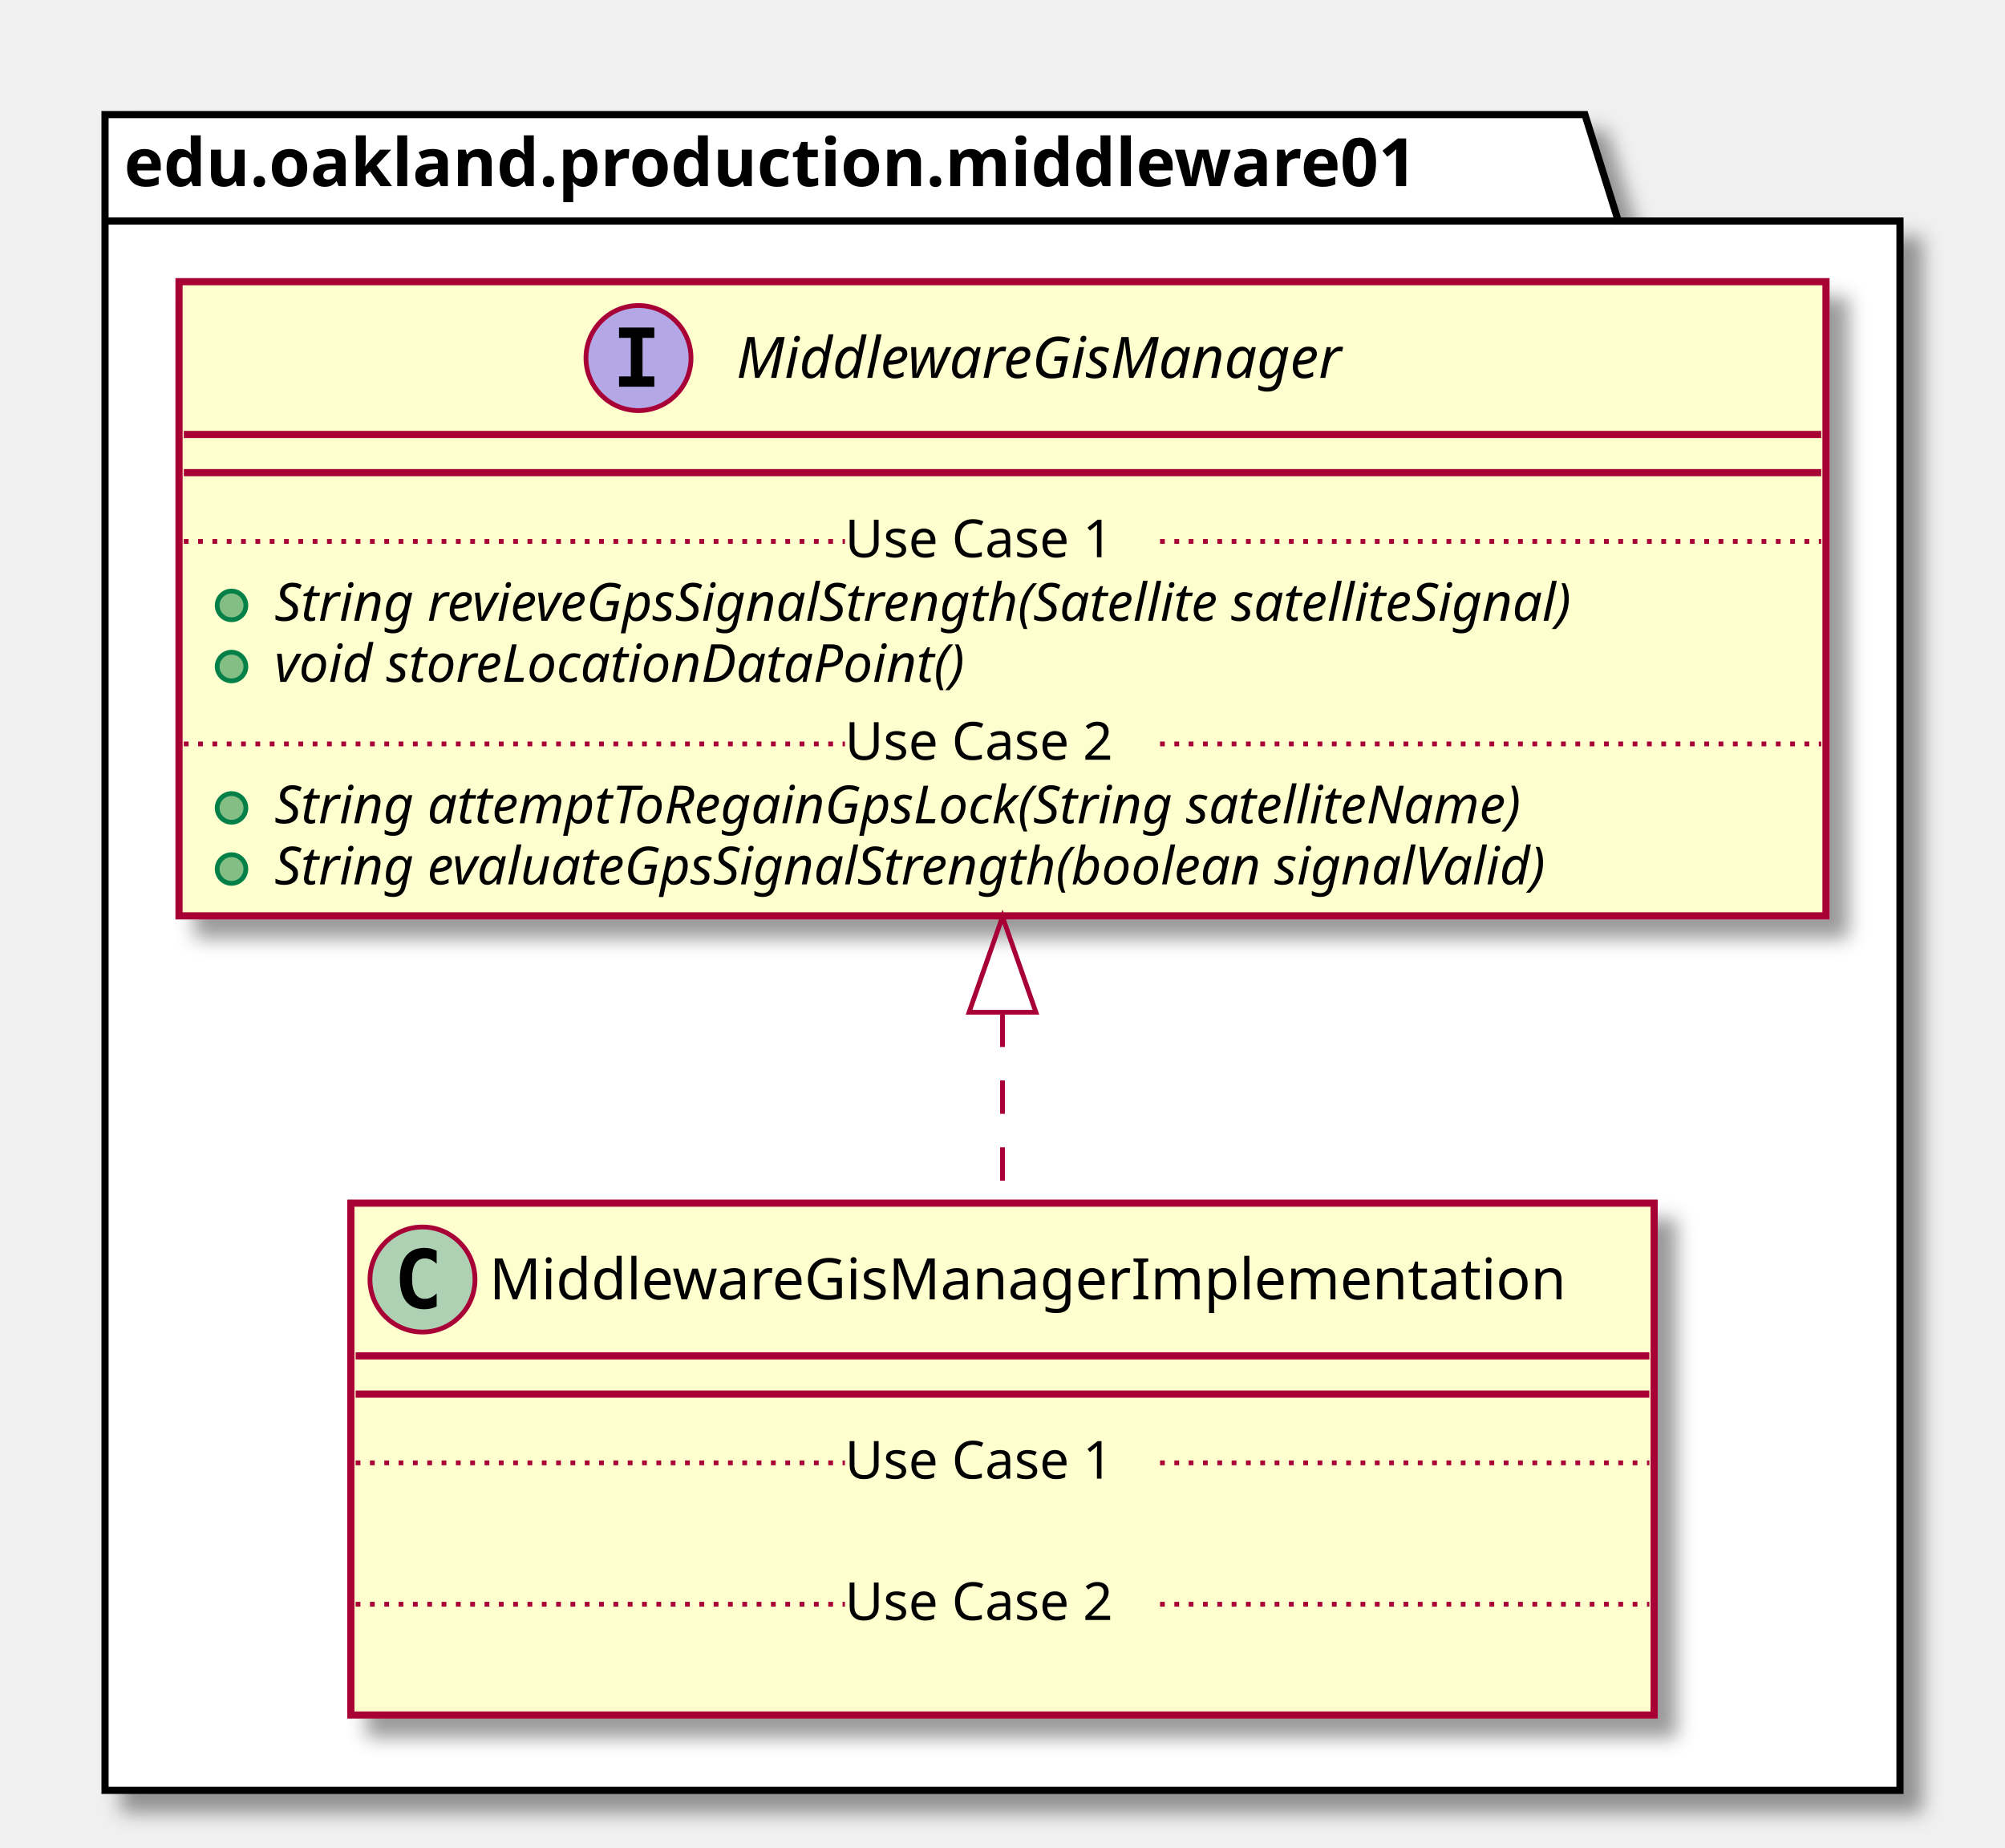
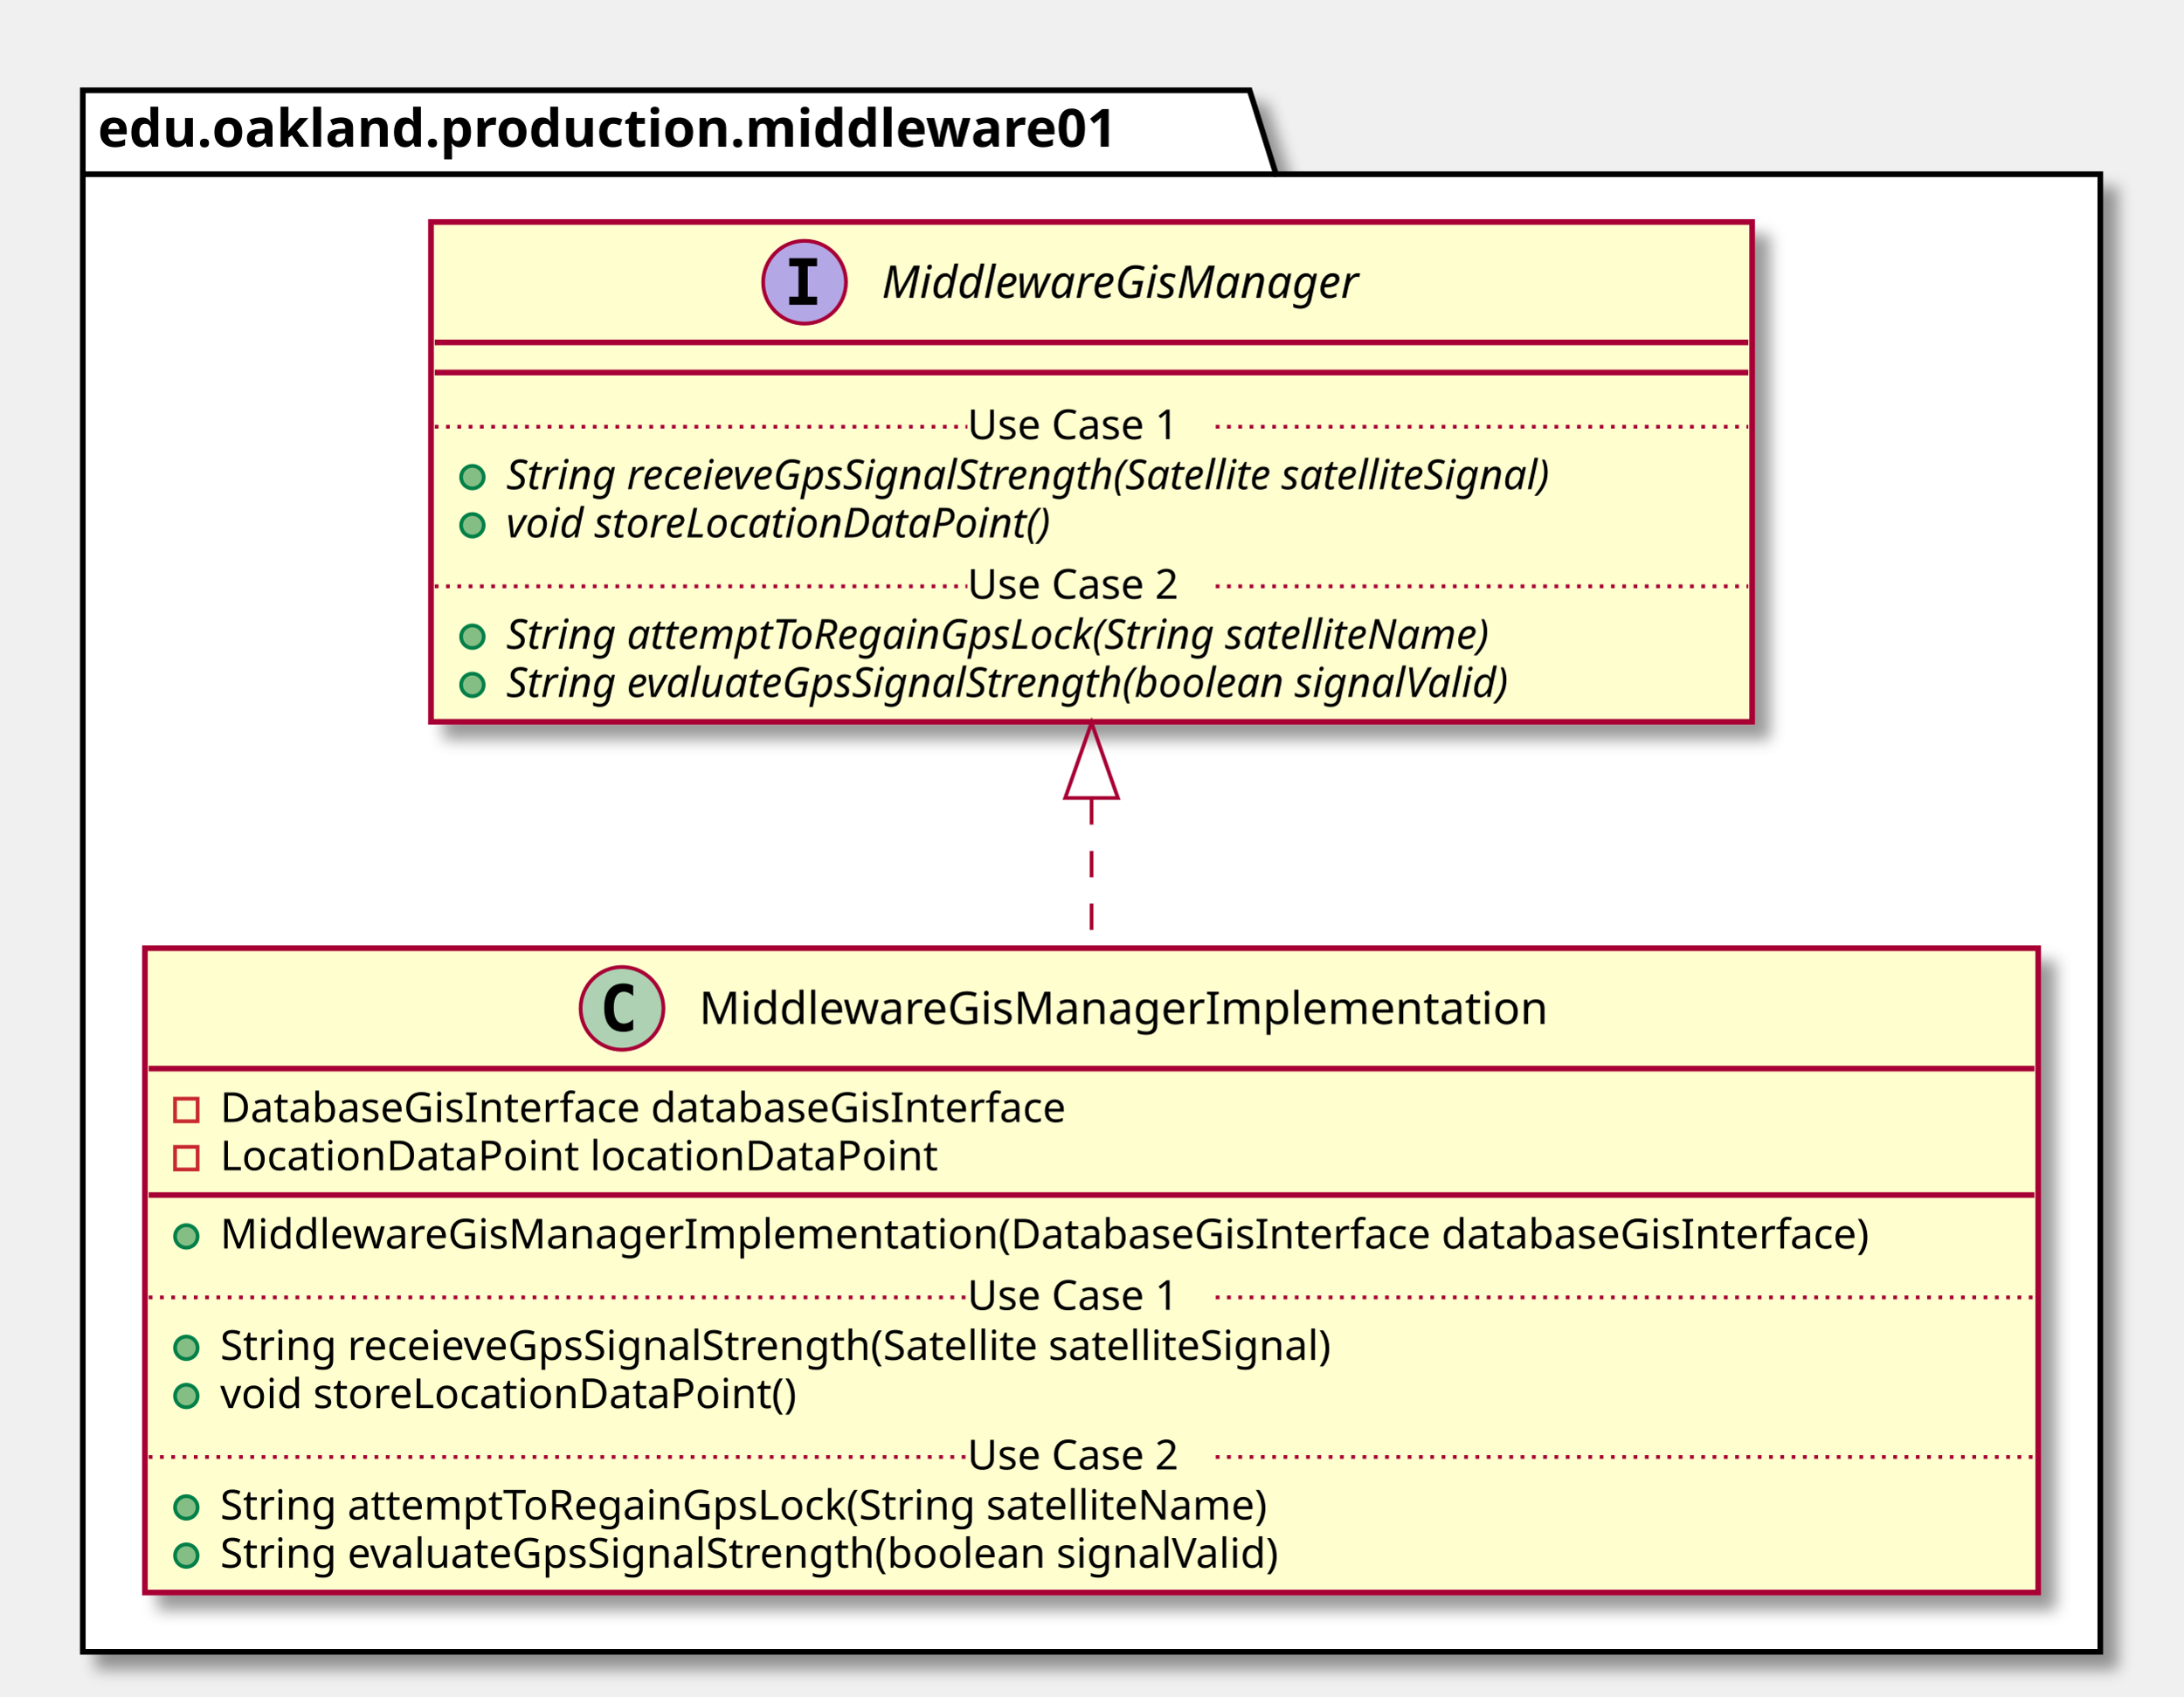
- <svg xmlns="http://www.w3.org/2000/svg" contentScriptType="application/ecmascript" contentStyleType="text/css" height="387px" preserveAspectRatio="none" style="width:420px;height:387px;" version="1.1" viewBox="0 0 420 387" width="420px" zoomAndPan="magnify">
+ <svg xmlns="http://www.w3.org/2000/svg" contentScriptType="application/ecmascript" contentStyleType="text/css" height="451px" preserveAspectRatio="none" style="width:580px;height:451px;" version="1.1" viewBox="0 0 580 451" width="580px" zoomAndPan="magnify">
  <defs>
-     <filter height="300%" id="f1klwamcmqtvot" width="300%" x="-1" y="-1">
+     <filter height="300%" id="f1fpmnnwu498mm" width="300%" x="-1" y="-1">
      <feGaussianBlur result="blurOut" stdDeviation="2.0" />
      <feColorMatrix in="blurOut" result="blurOut2" type="matrix" values="0 0 0 0 0 0 0 0 0 0 0 0 0 0 0 0 0 0 .4 0" />
      <feOffset dx="4.0" dy="4.0" in="blurOut2" result="blurOut3" />
      <feBlend in="SourceGraphic" in2="blurOut3" mode="normal" />
    </filter>
  </defs>
  <g>
-     <polygon fill="#FFFFFF" filter="url(#f1klwamcmqtvot)" points="22,24,332,24,339,46.297,398,46.297,398,375,22,375,22,24" style="stroke: #000000; stroke-width: 1.5;" />
+     <polygon fill="#FFFFFF" filter="url(#f1fpmnnwu498mm)" points="22,24,332,24,339,46.297,558,46.297,558,439,22,439,22,24" style="stroke: #000000; stroke-width: 1.5;" />
    <line style="stroke: #000000; stroke-width: 1.5;" x1="22" x2="339" y1="46.297" y2="46.297" />
    <text fill="#000000" font-family="sans-serif" font-size="14" font-weight="bold" lengthAdjust="spacingAndGlyphs" textLength="304" x="26" y="38.995">edu.oakland.production.middleware01</text>
-     <rect fill="#FEFECE" filter="url(#f1klwamcmqtvot)" height="107.219" id="MiddlewareGisManagerImplementation" style="stroke: #A80036; stroke-width: 1.5;" width="273" x="73.5" y="252" />
-     <ellipse cx="88.5" cy="268" fill="#ADD1B2" rx="11" ry="11" style="stroke: #A80036; stroke-width: 1.0;" />
-     <path d="M91.469,273.641 Q90.891,273.938 90.25,274.078 Q89.609,274.234 88.906,274.234 Q86.406,274.234 85.078,272.594 Q83.766,270.938 83.766,267.812 Q83.766,264.688 85.078,263.031 Q86.406,261.375 88.906,261.375 Q89.609,261.375 90.25,261.531 Q90.906,261.688 91.469,261.984 L91.469,264.703 Q90.844,264.125 90.25,263.859 Q89.656,263.578 89.031,263.578 Q87.688,263.578 87,264.656 Q86.312,265.719 86.312,267.812 Q86.312,269.906 87,270.984 Q87.688,272.047 89.031,272.047 Q89.656,272.047 90.25,271.781 Q90.844,271.5 91.469,270.922 L91.469,273.641 Z " />
-     <text fill="#000000" font-family="sans-serif" font-size="12" lengthAdjust="spacingAndGlyphs" textLength="241" x="102.5" y="272.154">MiddlewareGisManagerImplementation</text>
-     <line style="stroke: #A80036; stroke-width: 1.5;" x1="74.5" x2="345.5" y1="284" y2="284" />
-     <line style="stroke: #A80036; stroke-width: 1.5;" x1="74.5" x2="345.5" y1="292" y2="292" />
-     <text fill="#000000" font-family="sans-serif" font-size="11" lengthAdjust="spacingAndGlyphs" textLength="0" x="83.5" y="323.015" />
-     <line style="stroke: #A80036; stroke-width: 1.0; stroke-dasharray: 1.0,2.0;" x1="74.5" x2="177" y1="306.402" y2="306.402" />
-     <text fill="#000000" font-family="sans-serif" font-size="11" lengthAdjust="spacingAndGlyphs" textLength="66" x="177" y="309.71">Use Case 1</text>
-     <line style="stroke: #A80036; stroke-width: 1.0; stroke-dasharray: 1.0,2.0;" x1="243" x2="345.5" y1="306.402" y2="306.402" />
-     <text fill="#000000" font-family="sans-serif" font-size="11" lengthAdjust="spacingAndGlyphs" textLength="0" x="83.5" y="352.625" />
-     <line style="stroke: #A80036; stroke-width: 1.0; stroke-dasharray: 1.0,2.0;" x1="74.5" x2="177" y1="336.012" y2="336.012" />
-     <text fill="#000000" font-family="sans-serif" font-size="11" lengthAdjust="spacingAndGlyphs" textLength="66" x="177" y="339.32">Use Case 2</text>
-     <line style="stroke: #A80036; stroke-width: 1.0; stroke-dasharray: 1.0,2.0;" x1="243" x2="345.5" y1="336.012" y2="336.012" />
-     <rect fill="#FEFECE" filter="url(#f1klwamcmqtvot)" height="132.828" id="MiddlewareGisManager" style="stroke: #A80036; stroke-width: 1.5;" width="345" x="37.5" y="59" />
-     <ellipse cx="133.75" cy="75" fill="#B4A7E5" rx="11" ry="11" style="stroke: #A80036; stroke-width: 1.0;" />
-     <path d="M129.672,70.766 L129.672,68.609 L137.062,68.609 L137.062,70.766 L134.594,70.766 L134.594,78.844 L137.062,78.844 L137.062,81 L129.672,81 L129.672,78.844 L132.141,78.844 L132.141,70.766 L129.672,70.766 Z " />
-     <text fill="#000000" font-family="sans-serif" font-size="12" font-style="italic" lengthAdjust="spacingAndGlyphs" textLength="144" x="154.25" y="79.154">MiddlewareGisManager</text>
-     <line style="stroke: #A80036; stroke-width: 1.5;" x1="38.5" x2="381.5" y1="91" y2="91" />
-     <line style="stroke: #A80036; stroke-width: 1.5;" x1="38.5" x2="381.5" y1="99" y2="99" />
-     <ellipse cx="48.5" cy="126.805" fill="#84BE84" rx="3" ry="3" style="stroke: #038048; stroke-width: 1.0;" />
-     <text fill="#000000" font-family="sans-serif" font-size="11" font-style="italic" lengthAdjust="spacingAndGlyphs" textLength="319" x="57.5" y="130.015">String revieveGpsSignalStrength(Satellite satelliteSignal)</text>
-     <ellipse cx="48.5" cy="139.609" fill="#84BE84" rx="3" ry="3" style="stroke: #038048; stroke-width: 1.0;" />
-     <text fill="#000000" font-family="sans-serif" font-size="11" font-style="italic" lengthAdjust="spacingAndGlyphs" textLength="166" x="57.5" y="142.82">void storeLocationDataPoint()</text>
-     <line style="stroke: #A80036; stroke-width: 1.0; stroke-dasharray: 1.0,2.0;" x1="38.5" x2="177" y1="113.402" y2="113.402" />
-     <text fill="#000000" font-family="sans-serif" font-size="11" lengthAdjust="spacingAndGlyphs" textLength="66" x="177" y="116.71">Use Case 1</text>
-     <line style="stroke: #A80036; stroke-width: 1.0; stroke-dasharray: 1.0,2.0;" x1="243" x2="381.5" y1="113.402" y2="113.402" />
-     <ellipse cx="48.5" cy="169.219" fill="#84BE84" rx="3" ry="3" style="stroke: #038048; stroke-width: 1.0;" />
-     <text fill="#000000" font-family="sans-serif" font-size="11" font-style="italic" lengthAdjust="spacingAndGlyphs" textLength="303" x="57.5" y="172.429">String attemptToRegainGpsLock(String satelliteName)</text>
-     <ellipse cx="48.5" cy="182.023" fill="#84BE84" rx="3" ry="3" style="stroke: #038048; stroke-width: 1.0;" />
-     <text fill="#000000" font-family="sans-serif" font-size="11" font-style="italic" lengthAdjust="spacingAndGlyphs" textLength="308" x="57.5" y="185.234">String evaluateGpsSignalStrength(boolean signalValid)</text>
-     <line style="stroke: #A80036; stroke-width: 1.0; stroke-dasharray: 1.0,2.0;" x1="38.5" x2="177" y1="155.816" y2="155.816" />
-     <text fill="#000000" font-family="sans-serif" font-size="11" lengthAdjust="spacingAndGlyphs" textLength="66" x="177" y="159.125">Use Case 2</text>
-     <line style="stroke: #A80036; stroke-width: 1.0; stroke-dasharray: 1.0,2.0;" x1="243" x2="381.5" y1="155.816" y2="155.816" />
-     <path d="M210,212.3 C210,225.82 210,239.44 210,251.91 " fill="none" id="MiddlewareGisManager&lt;-MiddlewareGisManagerImplementation" style="stroke: #A80036; stroke-width: 1.0; stroke-dasharray: 7.0,7.0;" />
-     <polygon fill="none" points="203,212.02,210,192.02,217,212.02,203,212.02" style="stroke: #A80036; stroke-width: 1.0;" />
+     <rect fill="#FEFECE" filter="url(#f1fpmnnwu498mm)" height="171.242" id="MiddlewareGisManagerImplementation" style="stroke: #A80036; stroke-width: 1.5;" width="503" x="38.5" y="252" />
+     <ellipse cx="165.25" cy="268" fill="#ADD1B2" rx="11" ry="11" style="stroke: #A80036; stroke-width: 1.0;" />
+     <path d="M168.219,273.641 Q167.641,273.938 167,274.078 Q166.359,274.234 165.656,274.234 Q163.156,274.234 161.828,272.594 Q160.516,270.938 160.516,267.812 Q160.516,264.688 161.828,263.031 Q163.156,261.375 165.656,261.375 Q166.359,261.375 167,261.531 Q167.656,261.688 168.219,261.984 L168.219,264.703 Q167.594,264.125 167,263.859 Q166.406,263.578 165.781,263.578 Q164.438,263.578 163.75,264.656 Q163.062,265.719 163.062,267.812 Q163.062,269.906 163.75,270.984 Q164.438,272.047 165.781,272.047 Q166.406,272.047 167,271.781 Q167.594,271.5 168.219,270.922 L168.219,273.641 Z " />
+     <text fill="#000000" font-family="sans-serif" font-size="12" lengthAdjust="spacingAndGlyphs" textLength="241" x="185.75" y="272.154">MiddlewareGisManagerImplementation</text>
+     <line style="stroke: #A80036; stroke-width: 1.5;" x1="39.5" x2="540.5" y1="284" y2="284" />
+     <rect fill="none" height="6" style="stroke: #C82930; stroke-width: 1.0;" width="6" x="46.5" y="292" />
+     <text fill="#000000" font-family="sans-serif" font-size="11" lengthAdjust="spacingAndGlyphs" textLength="249" x="58.5" y="298.21">DatabaseGisInterface databaseGisInterface</text>
+     <rect fill="none" height="6" style="stroke: #C82930; stroke-width: 1.0;" width="6" x="46.5" y="304.805" />
+     <text fill="#000000" font-family="sans-serif" font-size="11" lengthAdjust="spacingAndGlyphs" textLength="203" x="58.5" y="311.015">LocationDataPoint locationDataPoint</text>
+     <line style="stroke: #A80036; stroke-width: 1.5;" x1="39.5" x2="540.5" y1="317.609" y2="317.609" />
+     <ellipse cx="49.5" cy="328.609" fill="#84BE84" rx="3" ry="3" style="stroke: #038048; stroke-width: 1.0;" />
+     <text fill="#000000" font-family="sans-serif" font-size="11" lengthAdjust="spacingAndGlyphs" textLength="477" x="58.5" y="331.82">MiddlewareGisManagerImplementation(DatabaseGisInterface databaseGisInterface)</text>
+     <ellipse cx="49.5" cy="358.219" fill="#84BE84" rx="3" ry="3" style="stroke: #038048; stroke-width: 1.0;" />
+     <text fill="#000000" font-family="sans-serif" font-size="11" lengthAdjust="spacingAndGlyphs" textLength="331" x="58.5" y="361.429">String receieveGpsSignalStrength(Satellite satelliteSignal)</text>
+     <ellipse cx="49.5" cy="371.023" fill="#84BE84" rx="3" ry="3" style="stroke: #038048; stroke-width: 1.0;" />
+     <text fill="#000000" font-family="sans-serif" font-size="11" lengthAdjust="spacingAndGlyphs" textLength="166" x="58.5" y="374.234">void storeLocationDataPoint()</text>
+     <line style="stroke: #A80036; stroke-width: 1.0; stroke-dasharray: 1.0,2.0;" x1="39.5" x2="257" y1="344.816" y2="344.816" />
+     <text fill="#000000" font-family="sans-serif" font-size="11" lengthAdjust="spacingAndGlyphs" textLength="66" x="257" y="348.125">Use Case 1</text>
+     <line style="stroke: #A80036; stroke-width: 1.0; stroke-dasharray: 1.0,2.0;" x1="323" x2="540.5" y1="344.816" y2="344.816" />
+     <ellipse cx="49.5" cy="400.633" fill="#84BE84" rx="3" ry="3" style="stroke: #038048; stroke-width: 1.0;" />
+     <text fill="#000000" font-family="sans-serif" font-size="11" lengthAdjust="spacingAndGlyphs" textLength="306" x="58.5" y="403.843">String attemptToRegainGpsLock(String satelliteName)</text>
+     <ellipse cx="49.5" cy="413.438" fill="#84BE84" rx="3" ry="3" style="stroke: #038048; stroke-width: 1.0;" />
+     <text fill="#000000" font-family="sans-serif" font-size="11" lengthAdjust="spacingAndGlyphs" textLength="311" x="58.5" y="416.648">String evaluateGpsSignalStrength(boolean signalValid)</text>
+     <line style="stroke: #A80036; stroke-width: 1.0; stroke-dasharray: 1.0,2.0;" x1="39.5" x2="257" y1="387.231" y2="387.231" />
+     <text fill="#000000" font-family="sans-serif" font-size="11" lengthAdjust="spacingAndGlyphs" textLength="66" x="257" y="390.539">Use Case 2</text>
+     <line style="stroke: #A80036; stroke-width: 1.0; stroke-dasharray: 1.0,2.0;" x1="323" x2="540.5" y1="387.231" y2="387.231" />
+     <rect fill="#FEFECE" filter="url(#f1fpmnnwu498mm)" height="132.828" id="MiddlewareGisManager" style="stroke: #A80036; stroke-width: 1.5;" width="351" x="114.5" y="59" />
+     <ellipse cx="213.75" cy="75" fill="#B4A7E5" rx="11" ry="11" style="stroke: #A80036; stroke-width: 1.0;" />
+     <path d="M209.672,70.766 L209.672,68.609 L217.062,68.609 L217.062,70.766 L214.594,70.766 L214.594,78.844 L217.062,78.844 L217.062,81 L209.672,81 L209.672,78.844 L212.141,78.844 L212.141,70.766 L209.672,70.766 Z " />
+     <text fill="#000000" font-family="sans-serif" font-size="12" font-style="italic" lengthAdjust="spacingAndGlyphs" textLength="144" x="234.25" y="79.154">MiddlewareGisManager</text>
+     <line style="stroke: #A80036; stroke-width: 1.5;" x1="115.5" x2="464.5" y1="91" y2="91" />
+     <line style="stroke: #A80036; stroke-width: 1.5;" x1="115.5" x2="464.5" y1="99" y2="99" />
+     <ellipse cx="125.5" cy="126.805" fill="#84BE84" rx="3" ry="3" style="stroke: #038048; stroke-width: 1.0;" />
+     <text fill="#000000" font-family="sans-serif" font-size="11" font-style="italic" lengthAdjust="spacingAndGlyphs" textLength="325" x="134.5" y="130.015">String receieveGpsSignalStrength(Satellite satelliteSignal)</text>
+     <ellipse cx="125.5" cy="139.609" fill="#84BE84" rx="3" ry="3" style="stroke: #038048; stroke-width: 1.0;" />
+     <text fill="#000000" font-family="sans-serif" font-size="11" font-style="italic" lengthAdjust="spacingAndGlyphs" textLength="166" x="134.5" y="142.82">void storeLocationDataPoint()</text>
+     <line style="stroke: #A80036; stroke-width: 1.0; stroke-dasharray: 1.0,2.0;" x1="115.5" x2="257" y1="113.402" y2="113.402" />
+     <text fill="#000000" font-family="sans-serif" font-size="11" lengthAdjust="spacingAndGlyphs" textLength="66" x="257" y="116.71">Use Case 1</text>
+     <line style="stroke: #A80036; stroke-width: 1.0; stroke-dasharray: 1.0,2.0;" x1="323" x2="464.5" y1="113.402" y2="113.402" />
+     <ellipse cx="125.5" cy="169.219" fill="#84BE84" rx="3" ry="3" style="stroke: #038048; stroke-width: 1.0;" />
+     <text fill="#000000" font-family="sans-serif" font-size="11" font-style="italic" lengthAdjust="spacingAndGlyphs" textLength="303" x="134.5" y="172.429">String attemptToRegainGpsLock(String satelliteName)</text>
+     <ellipse cx="125.5" cy="182.023" fill="#84BE84" rx="3" ry="3" style="stroke: #038048; stroke-width: 1.0;" />
+     <text fill="#000000" font-family="sans-serif" font-size="11" font-style="italic" lengthAdjust="spacingAndGlyphs" textLength="308" x="134.5" y="185.234">String evaluateGpsSignalStrength(boolean signalValid)</text>
+     <line style="stroke: #A80036; stroke-width: 1.0; stroke-dasharray: 1.0,2.0;" x1="115.5" x2="257" y1="155.816" y2="155.816" />
+     <text fill="#000000" font-family="sans-serif" font-size="11" lengthAdjust="spacingAndGlyphs" textLength="66" x="257" y="159.125">Use Case 2</text>
+     <line style="stroke: #A80036; stroke-width: 1.0; stroke-dasharray: 1.0,2.0;" x1="323" x2="464.5" y1="155.816" y2="155.816" />
+     <path d="M290,212.15 C290,225.22 290,238.7 290,251.74 " fill="none" id="MiddlewareGisManager&lt;-MiddlewareGisManagerImplementation" style="stroke: #A80036; stroke-width: 1.0; stroke-dasharray: 7.0,7.0;" />
+     <polygon fill="none" points="283,212.08,290,192.08,297,212.08,283,212.08" style="stroke: #A80036; stroke-width: 1.0;" />
  </g>
</svg>
